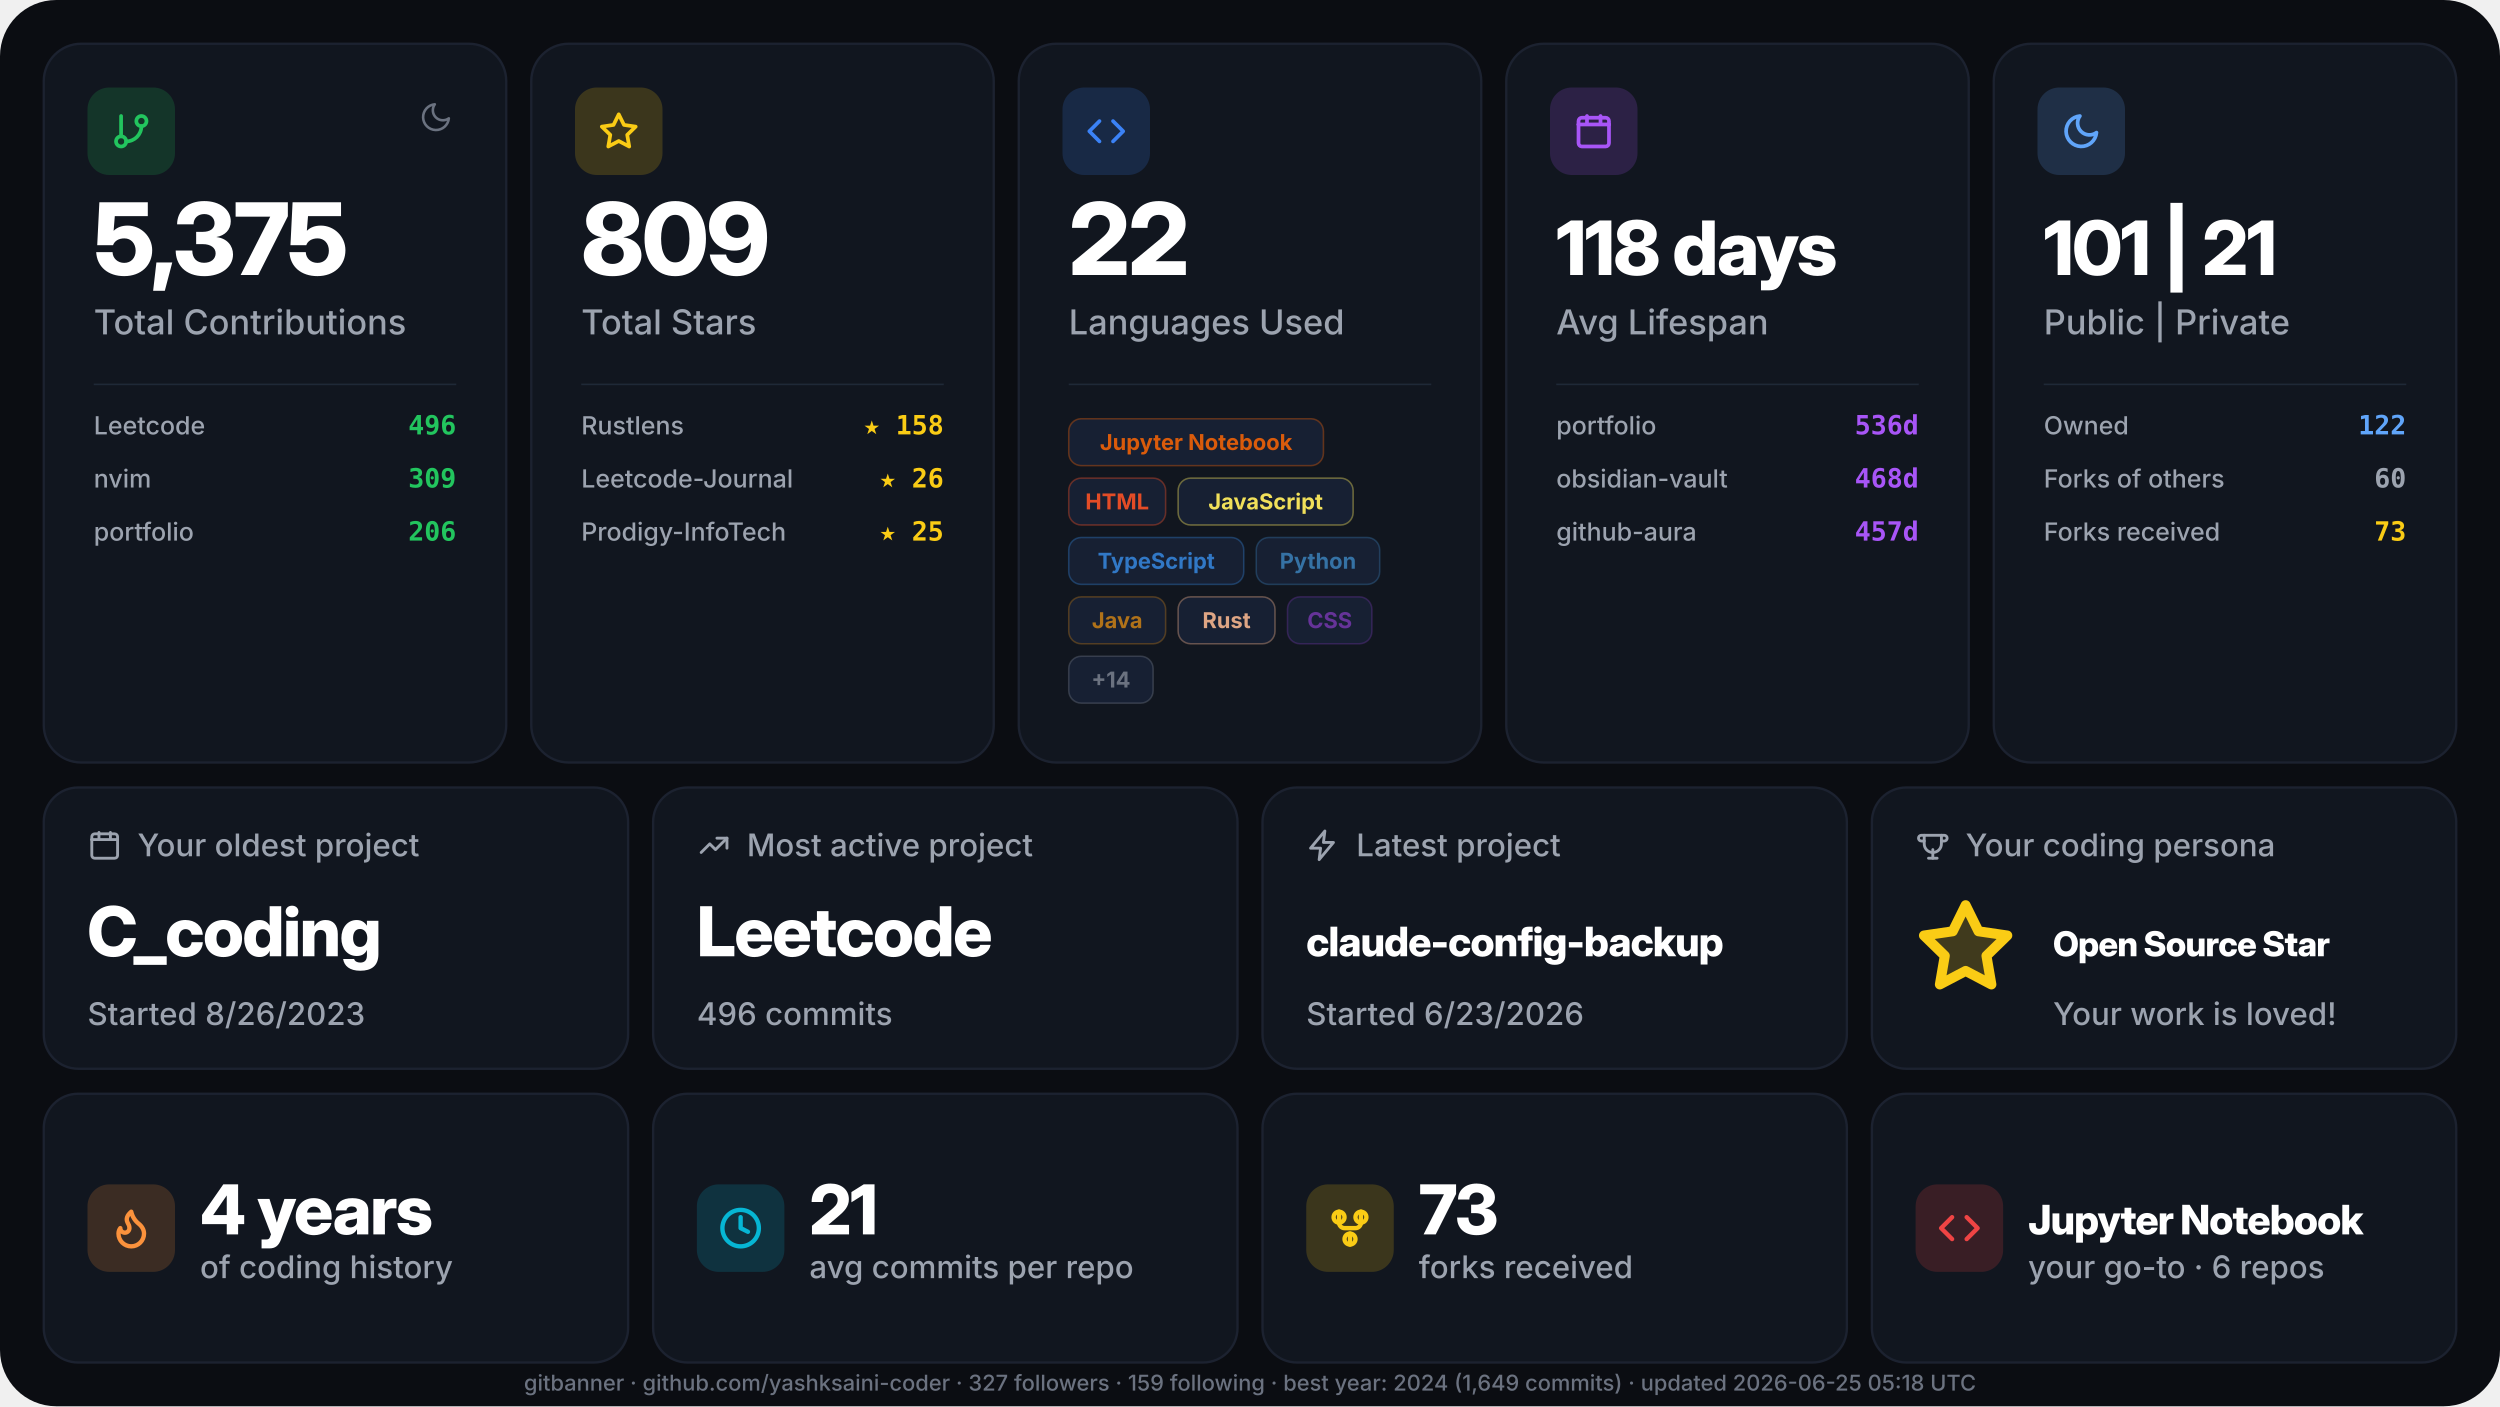
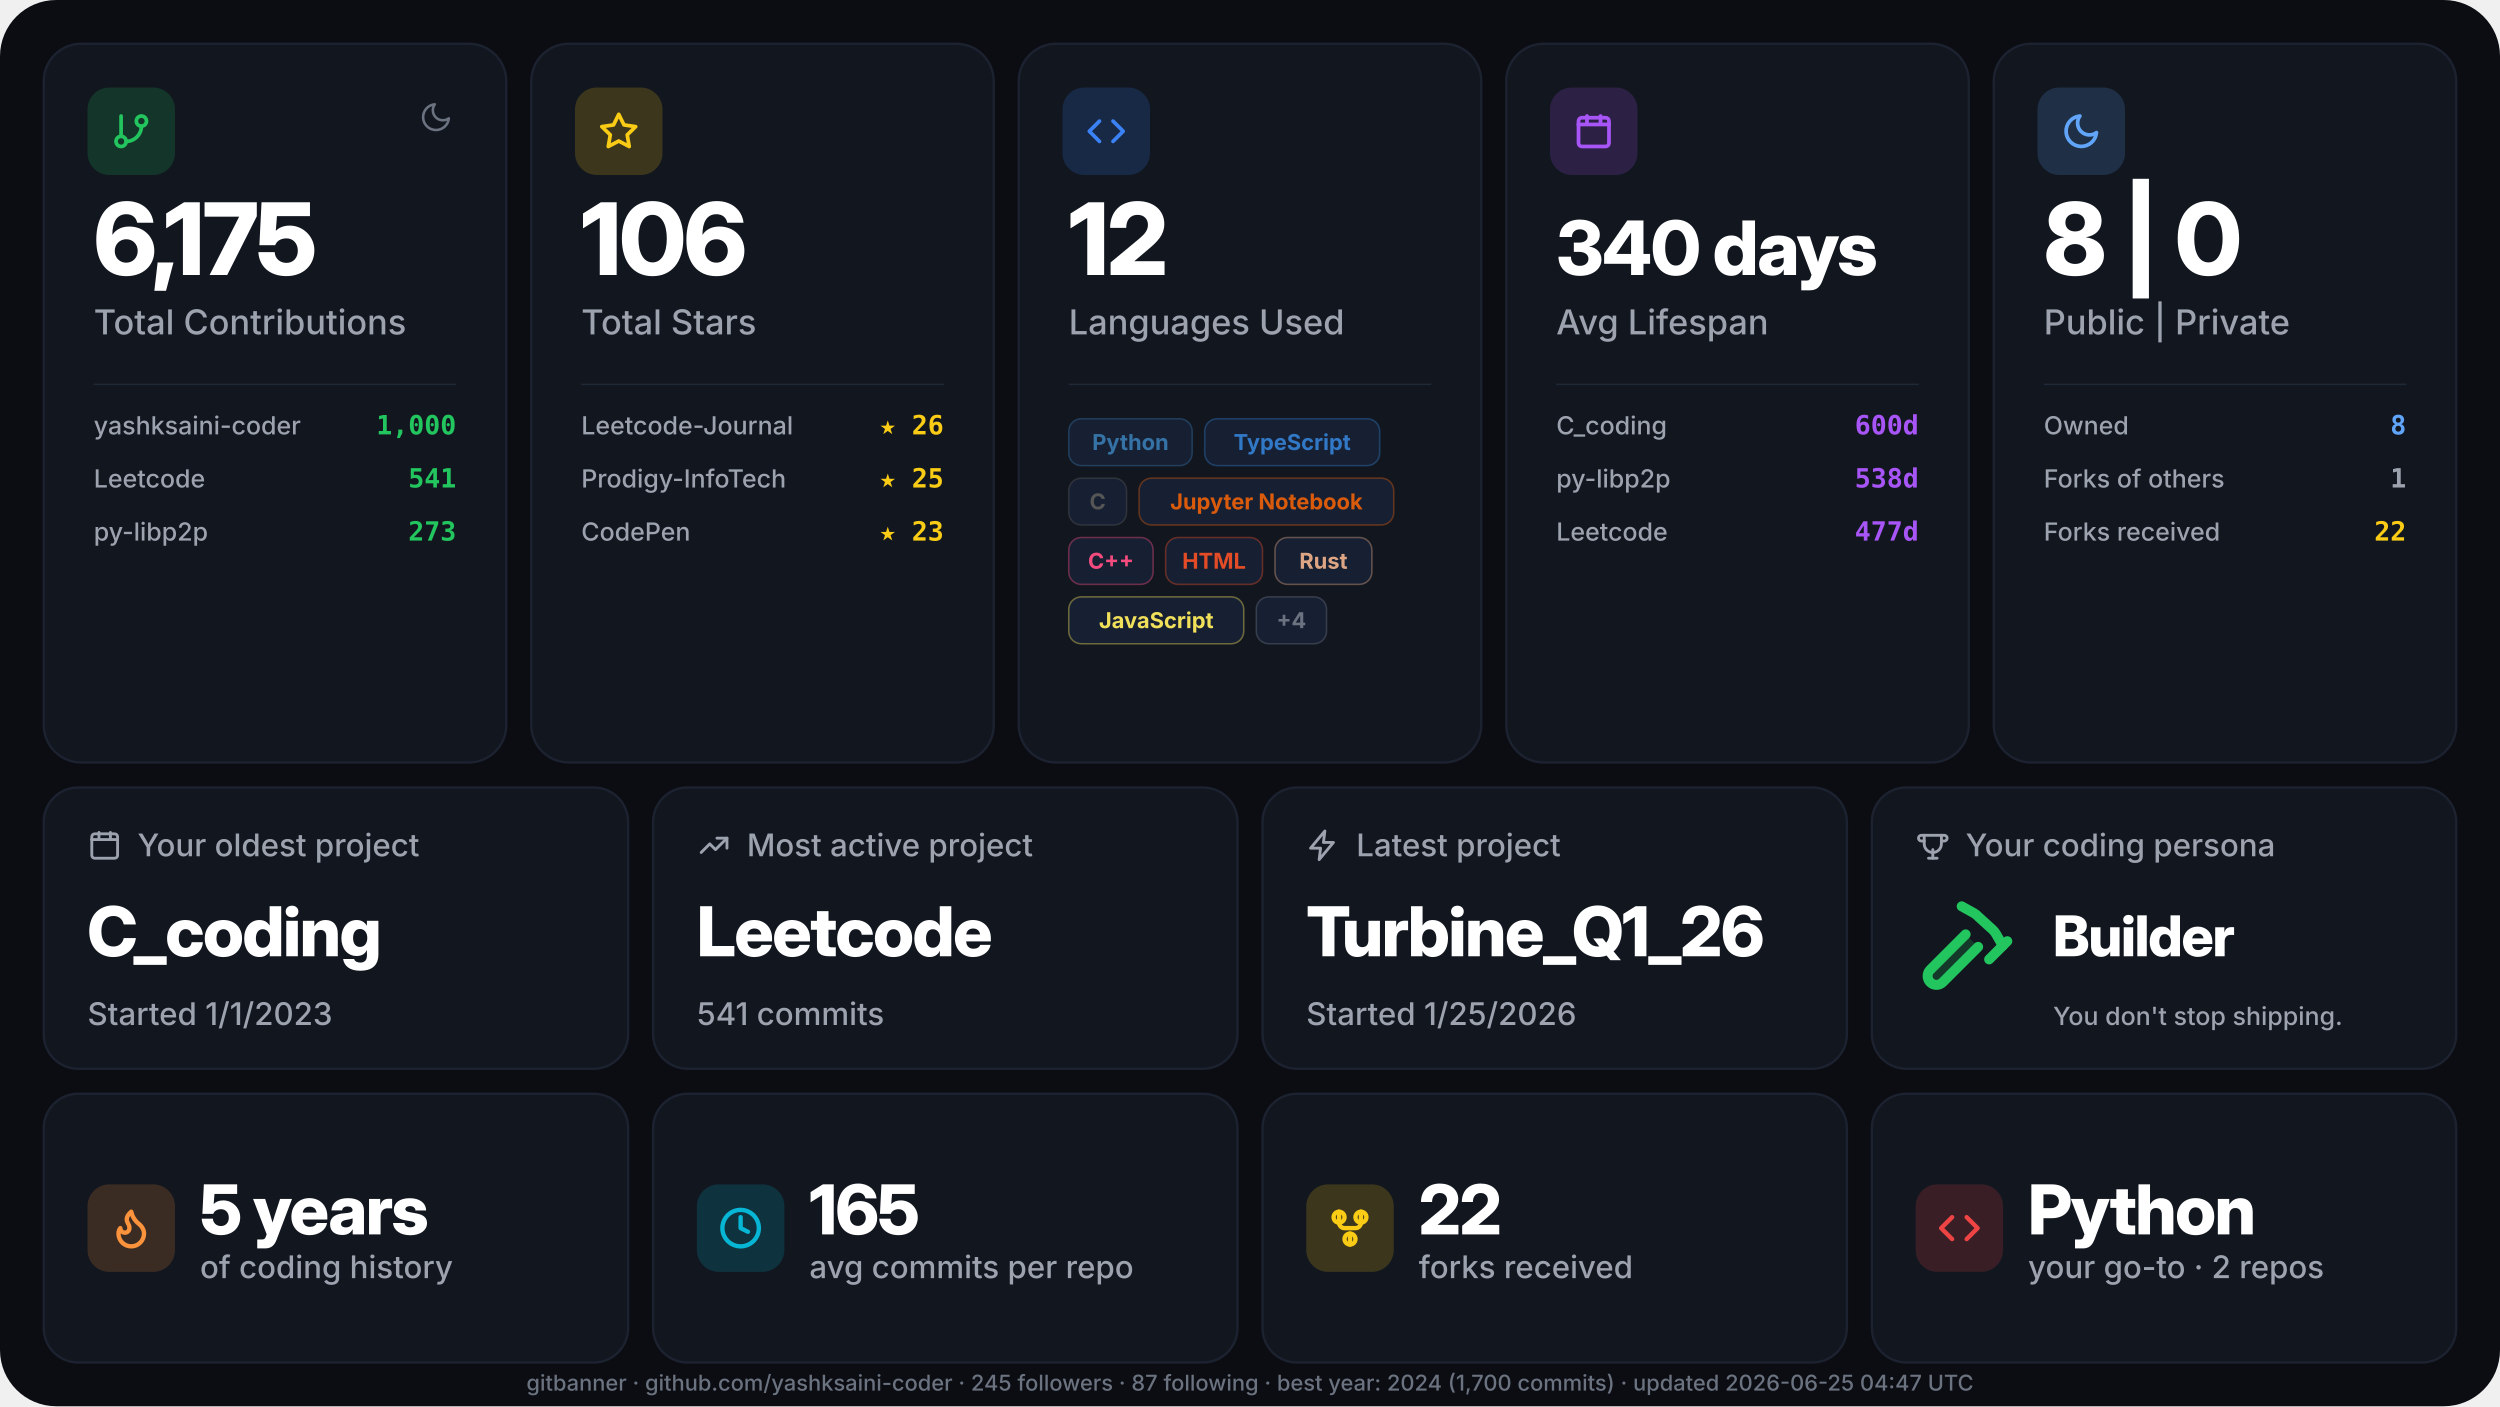
<svg xmlns="http://www.w3.org/2000/svg" width="1600" height="900" viewBox="0 0 1600 900" role="img" aria-label="GitHub stats for yashksaini-coder">
  <defs>
    <style>.gb-display { font-family: "Inter Display", "Inter", ui-sans-serif, system-ui, -apple-system, "Segoe UI", Roboto, sans-serif; font-weight: 800; letter-spacing: -0.02em; }
    .gb-text { font-family: "Inter", ui-sans-serif, system-ui, -apple-system, "Segoe UI", Roboto, sans-serif; font-weight: 500; }
    .gb-text-bold { font-family: "Inter", ui-sans-serif, system-ui, -apple-system, "Segoe UI", Roboto, sans-serif; font-weight: 700; }
    .gb-mono { font-family: "JetBrains Mono", ui-monospace, "SF Mono", Menlo, Consolas, monospace; font-weight: 600; }</style>
  </defs>
  <rect width="1600" height="900" rx="36" fill="#0b0d12" />
  <g transform="translate(28, 28)">
    <rect width="296" height="460" rx="24" fill="#11161f" stroke="#1c2230" stroke-width="1.5" />
    <g transform="translate(28, 28)">
      <rect width="56" height="56" rx="14" fill="#22c55e" fill-opacity="0.18" />
      <g transform="translate(15, 15)">
        <svg width="26" height="26" viewBox="0 0 24 24" fill="none" stroke="#22c55e" stroke-width="2.2" stroke-linecap="round" stroke-linejoin="round">
          <path d="M6 3v12" />
          <path d="M18 9a3 3 0 1 0 0-6 3 3 0 0 0 0 6z" />
          <path d="M6 21a3 3 0 1 0 0-6 3 3 0 0 0 0 6z" />
          <path d="M18 9a9 9 0 0 1-9 9" />
        </svg>
      </g>
    </g>
    <g transform="translate(240, 36)">
      <svg width="22" height="22" viewBox="0 0 24 24" fill="none" stroke="#6b7280" stroke-width="1.8" stroke-linecap="round" stroke-linejoin="round">
        <path d="M21 12.79A9 9 0 1 1 11.21 3a7 7 0 0 0 9.79 9.79z" />
      </svg>
    </g>
-     <text x="32" y="148" class="gb-display" font-size="64" fill="#ffffff">5,375</text>
+     <text x="32" y="148" class="gb-display" font-size="64" fill="#ffffff">6,175</text>
    <text x="32" y="186" class="gb-text" font-size="22" fill="#9ca3af">Total Contributions</text>
    <line x1="32" y1="218" x2="264" y2="218" stroke="#1f2937" stroke-width="1" />
-     <text x="32" y="250" class="gb-text" font-size="16" fill="#9ca3af">Leetcode</text>
-     <text x="264" y="250" text-anchor="end" class="gb-mono" font-size="17" fill="#22c55e">496</text>
-     <text x="32" y="284" class="gb-text" font-size="16" fill="#9ca3af">nvim</text>
-     <text x="264" y="284" text-anchor="end" class="gb-mono" font-size="17" fill="#22c55e">309</text>
-     <text x="32" y="318" class="gb-text" font-size="16" fill="#9ca3af">portfolio</text>
-     <text x="264" y="318" text-anchor="end" class="gb-mono" font-size="17" fill="#22c55e">206</text>
+     <text x="32" y="250" class="gb-text" font-size="16" fill="#9ca3af">yashksaini-coder</text>
+     <text x="264" y="250" text-anchor="end" class="gb-mono" font-size="17" fill="#22c55e">1,000</text>
+     <text x="32" y="284" class="gb-text" font-size="16" fill="#9ca3af">Leetcode</text>
+     <text x="264" y="284" text-anchor="end" class="gb-mono" font-size="17" fill="#22c55e">541</text>
+     <text x="32" y="318" class="gb-text" font-size="16" fill="#9ca3af">py-libp2p</text>
+     <text x="264" y="318" text-anchor="end" class="gb-mono" font-size="17" fill="#22c55e">273</text>
  </g>
  <g transform="translate(340, 28)">
    <rect width="296" height="460" rx="24" fill="#11161f" stroke="#1c2230" stroke-width="1.5" />
    <g transform="translate(28, 28)">
      <rect width="56" height="56" rx="14" fill="#facc15" fill-opacity="0.18" />
      <g transform="translate(15, 15)">
        <svg width="26" height="26" viewBox="0 0 24 24" fill="none" stroke="#facc15" stroke-width="2.2" stroke-linecap="round" stroke-linejoin="round">
          <path d="M12 2l3.09 6.26L22 9.27l-5 4.87 1.18 6.88L12 17.77l-6.18 3.25L7 14.14 2 9.27l6.91-1.01L12 2z" />
        </svg>
      </g>
    </g>
-     <text x="32" y="148" class="gb-display" font-size="64" fill="#ffffff">809</text>
+     <text x="32" y="148" class="gb-display" font-size="64" fill="#ffffff">106</text>
    <text x="32" y="186" class="gb-text" font-size="22" fill="#9ca3af">Total Stars</text>
    <line x1="32" y1="218" x2="264" y2="218" stroke="#1f2937" stroke-width="1" />
-     <text x="32" y="250" class="gb-text" font-size="16" fill="#9ca3af">Rustlens</text>
-     <text x="264" y="250" text-anchor="end" class="gb-mono" font-size="17" fill="#facc15">★ 158</text>
-     <text x="32" y="284" class="gb-text" font-size="16" fill="#9ca3af">Leetcode-Journal</text>
-     <text x="264" y="284" text-anchor="end" class="gb-mono" font-size="17" fill="#facc15">★ 26</text>
-     <text x="32" y="318" class="gb-text" font-size="16" fill="#9ca3af">Prodigy-InfoTech</text>
-     <text x="264" y="318" text-anchor="end" class="gb-mono" font-size="17" fill="#facc15">★ 25</text>
+     <text x="32" y="250" class="gb-text" font-size="16" fill="#9ca3af">Leetcode-Journal</text>
+     <text x="264" y="250" text-anchor="end" class="gb-mono" font-size="17" fill="#facc15">★ 26</text>
+     <text x="32" y="284" class="gb-text" font-size="16" fill="#9ca3af">Prodigy-InfoTech</text>
+     <text x="264" y="284" text-anchor="end" class="gb-mono" font-size="17" fill="#facc15">★ 25</text>
+     <text x="32" y="318" class="gb-text" font-size="16" fill="#9ca3af">CodePen</text>
+     <text x="264" y="318" text-anchor="end" class="gb-mono" font-size="17" fill="#facc15">★ 23</text>
  </g>
  <g transform="translate(652, 28)">
    <rect width="296" height="460" rx="24" fill="#11161f" stroke="#1c2230" stroke-width="1.5" />
    <g transform="translate(28, 28)">
      <rect width="56" height="56" rx="14" fill="#3b82f6" fill-opacity="0.18" />
      <g transform="translate(15, 15)">
        <svg width="26" height="26" viewBox="0 0 24 24" fill="none" stroke="#3b82f6" stroke-width="2.2" stroke-linecap="round" stroke-linejoin="round">
          <path d="M16 18l6-6-6-6" />
          <path d="M8 6l-6 6 6 6" />
        </svg>
      </g>
    </g>
-     <text x="32" y="148" class="gb-display" font-size="64" fill="#ffffff">22</text>
+     <text x="32" y="148" class="gb-display" font-size="64" fill="#ffffff">12</text>
    <text x="32" y="186" class="gb-text" font-size="22" fill="#9ca3af">Languages Used</text>
    <line x1="32" y1="218" x2="264" y2="218" stroke="#1f2937" stroke-width="1" />
    <g transform="translate(32, 240)">
      <g transform="translate(0, 0)">
+         <rect width="79" height="30" rx="8" fill="#172033" stroke="#3572a5" stroke-width="1" stroke-opacity="0.4" />
+         <text x="39.5" y="20" text-anchor="middle" class="gb-text-bold" font-size="14" fill="#3572a5">Python</text>
+       </g>
+       <g transform="translate(87, 0)">
+         <rect width="112" height="30" rx="8" fill="#172033" stroke="#3178c6" stroke-width="1" stroke-opacity="0.4" />
+         <text x="56" y="20" text-anchor="middle" class="gb-text-bold" font-size="14" fill="#3178c6">TypeScript</text>
+       </g>
+       <g transform="translate(0, 38)">
+         <rect width="37" height="30" rx="8" fill="#172033" stroke="#555555" stroke-width="1" stroke-opacity="0.4" />
+         <text x="18.5" y="20" text-anchor="middle" class="gb-text-bold" font-size="14" fill="#555555">C</text>
+       </g>
+       <g transform="translate(45, 38)">
        <rect width="163" height="30" rx="8" fill="#172033" stroke="#DA5B0B" stroke-width="1" stroke-opacity="0.4" />
        <text x="81.5" y="20" text-anchor="middle" class="gb-text-bold" font-size="14" fill="#DA5B0B">Jupyter Notebook</text>
      </g>
-       <g transform="translate(0, 38)">
+       <g transform="translate(0, 76)">
+         <rect width="54" height="30" rx="8" fill="#172033" stroke="#f34b7d" stroke-width="1" stroke-opacity="0.4" />
+         <text x="27" y="20" text-anchor="middle" class="gb-text-bold" font-size="14" fill="#f34b7d">C++</text>
+       </g>
+       <g transform="translate(62, 76)">
        <rect width="62" height="30" rx="8" fill="#172033" stroke="#e34c26" stroke-width="1" stroke-opacity="0.4" />
        <text x="31" y="20" text-anchor="middle" class="gb-text-bold" font-size="14" fill="#e34c26">HTML</text>
      </g>
-       <g transform="translate(70, 38)">
+       <g transform="translate(132, 76)">
+         <rect width="62" height="30" rx="8" fill="#172033" stroke="#dea584" stroke-width="1" stroke-opacity="0.4" />
+         <text x="31" y="20" text-anchor="middle" class="gb-text-bold" font-size="14" fill="#dea584">Rust</text>
+       </g>
+       <g transform="translate(0, 114)">
        <rect width="112" height="30" rx="8" fill="#172033" stroke="#f1e05a" stroke-width="1" stroke-opacity="0.4" />
        <text x="56" y="20" text-anchor="middle" class="gb-text-bold" font-size="14" fill="#f1e05a">JavaScript</text>
      </g>
-       <g transform="translate(0, 76)">
-         <rect width="112" height="30" rx="8" fill="#172033" stroke="#3178c6" stroke-width="1" stroke-opacity="0.4" />
-         <text x="56" y="20" text-anchor="middle" class="gb-text-bold" font-size="14" fill="#3178c6">TypeScript</text>
-       </g>
-       <g transform="translate(120, 76)">
-         <rect width="79" height="30" rx="8" fill="#172033" stroke="#3572A5" stroke-width="1" stroke-opacity="0.4" />
-         <text x="39.5" y="20" text-anchor="middle" class="gb-text-bold" font-size="14" fill="#3572A5">Python</text>
-       </g>
-       <g transform="translate(0, 114)">
-         <rect width="62" height="30" rx="8" fill="#172033" stroke="#b07219" stroke-width="1" stroke-opacity="0.4" />
-         <text x="31" y="20" text-anchor="middle" class="gb-text-bold" font-size="14" fill="#b07219">Java</text>
-       </g>
-       <g transform="translate(70, 114)">
-         <rect width="62" height="30" rx="8" fill="#172033" stroke="#dea584" stroke-width="1" stroke-opacity="0.4" />
-         <text x="31" y="20" text-anchor="middle" class="gb-text-bold" font-size="14" fill="#dea584">Rust</text>
-       </g>
-       <g transform="translate(140, 114)">
-         <rect width="54" height="30" rx="8" fill="#172033" stroke="#663399" stroke-width="1" stroke-opacity="0.4" />
-         <text x="27" y="20" text-anchor="middle" class="gb-text-bold" font-size="14" fill="#663399">CSS</text>
-       </g>
-       <g transform="translate(0, 152)">
-         <rect width="54" height="30" rx="8" fill="#172033" stroke="#6b7280" stroke-width="1" stroke-opacity="0.4" />
-         <text x="27" y="20" text-anchor="middle" class="gb-text-bold" font-size="14" fill="#6b7280">+14</text>
+       <g transform="translate(120, 114)">
+         <rect width="45" height="30" rx="8" fill="#172033" stroke="#6b7280" stroke-width="1" stroke-opacity="0.4" />
+         <text x="22.5" y="20" text-anchor="middle" class="gb-text-bold" font-size="14" fill="#6b7280">+4</text>
      </g>
    </g>
  </g>
  <g transform="translate(964, 28)">
    <rect width="296" height="460" rx="24" fill="#11161f" stroke="#1c2230" stroke-width="1.5" />
    <g transform="translate(28, 28)">
      <rect width="56" height="56" rx="14" fill="#a855f7" fill-opacity="0.18" />
      <g transform="translate(15, 15)">
        <svg width="26" height="26" viewBox="0 0 24 24" fill="none" stroke="#a855f7" stroke-width="2.2" stroke-linecap="round" stroke-linejoin="round">
          <path d="M3 8h18" />
          <path d="M3 8v11a2 2 0 0 0 2 2h14a2 2 0 0 0 2-2V8" />
          <path d="M3 8V6a2 2 0 0 1 2-2h14a2 2 0 0 1 2 2v2" />
          <path d="M8 3v4" />
          <path d="M16 3v4" />
        </svg>
      </g>
    </g>
-     <text x="32" y="148" class="gb-display" font-size="48" fill="#ffffff">118 days</text>
+     <text x="32" y="148" class="gb-display" font-size="48" fill="#ffffff">340 days</text>
    <text x="32" y="186" class="gb-text" font-size="22" fill="#9ca3af">Avg Lifespan</text>
    <line x1="32" y1="218" x2="264" y2="218" stroke="#1f2937" stroke-width="1" />
-     <text x="32" y="250" class="gb-text" font-size="16" fill="#9ca3af">portfolio</text>
-     <text x="264" y="250" text-anchor="end" class="gb-mono" font-size="17" fill="#a855f7">536d</text>
-     <text x="32" y="284" class="gb-text" font-size="16" fill="#9ca3af">obsidian-vault</text>
-     <text x="264" y="284" text-anchor="end" class="gb-mono" font-size="17" fill="#a855f7">468d</text>
-     <text x="32" y="318" class="gb-text" font-size="16" fill="#9ca3af">github-aura</text>
-     <text x="264" y="318" text-anchor="end" class="gb-mono" font-size="17" fill="#a855f7">457d</text>
+     <text x="32" y="250" class="gb-text" font-size="16" fill="#9ca3af">C_coding</text>
+     <text x="264" y="250" text-anchor="end" class="gb-mono" font-size="17" fill="#a855f7">600d</text>
+     <text x="32" y="284" class="gb-text" font-size="16" fill="#9ca3af">py-libp2p</text>
+     <text x="264" y="284" text-anchor="end" class="gb-mono" font-size="17" fill="#a855f7">538d</text>
+     <text x="32" y="318" class="gb-text" font-size="16" fill="#9ca3af">Leetcode</text>
+     <text x="264" y="318" text-anchor="end" class="gb-mono" font-size="17" fill="#a855f7">477d</text>
  </g>
  <g transform="translate(1276, 28)">
    <rect width="296" height="460" rx="24" fill="#11161f" stroke="#1c2230" stroke-width="1.5" />
    <g transform="translate(28, 28)">
      <rect width="56" height="56" rx="14" fill="#60a5fa" fill-opacity="0.18" />
      <g transform="translate(15, 15)">
        <svg width="26" height="26" viewBox="0 0 24 24" fill="none" stroke="#60a5fa" stroke-width="2.2" stroke-linecap="round" stroke-linejoin="round">
          <path d="M21 12.79A9 9 0 1 1 11.21 3a7 7 0 0 0 9.79 9.79z" />
        </svg>
      </g>
    </g>
-     <text x="32" y="148" class="gb-display" font-size="48" fill="#ffffff">101 | 21</text>
+     <text x="32" y="148" class="gb-display" font-size="64" fill="#ffffff">8 | 0</text>
    <text x="32" y="186" class="gb-text" font-size="22" fill="#9ca3af">Public | Private</text>
    <line x1="32" y1="218" x2="264" y2="218" stroke="#1f2937" stroke-width="1" />
    <text x="32" y="250" class="gb-text" font-size="16" fill="#9ca3af">Owned</text>
-     <text x="264" y="250" text-anchor="end" class="gb-mono" font-size="17" fill="#60a5fa">122</text>
+     <text x="264" y="250" text-anchor="end" class="gb-mono" font-size="17" fill="#60a5fa">8</text>
    <text x="32" y="284" class="gb-text" font-size="16" fill="#9ca3af">Forks of others</text>
-     <text x="264" y="284" text-anchor="end" class="gb-mono" font-size="17" fill="#9ca3af">60</text>
+     <text x="264" y="284" text-anchor="end" class="gb-mono" font-size="17" fill="#9ca3af">1</text>
    <text x="32" y="318" class="gb-text" font-size="16" fill="#9ca3af">Forks received</text>
-     <text x="264" y="318" text-anchor="end" class="gb-mono" font-size="17" fill="#facc15">73</text>
+     <text x="264" y="318" text-anchor="end" class="gb-mono" font-size="17" fill="#facc15">22</text>
  </g>
  <g transform="translate(28, 504)">
    <rect width="374" height="180" rx="22" fill="#11161f" stroke="#1c2230" stroke-width="1.5" />
    <g transform="translate(28, 26)">
      <svg width="22" height="22" viewBox="0 0 24 24" fill="none" stroke="#9ca3af" stroke-width="2" stroke-linecap="round" stroke-linejoin="round">
        <path d="M3 8h18" />
        <path d="M3 8v11a2 2 0 0 0 2 2h14a2 2 0 0 0 2-2V8" />
        <path d="M3 8V6a2 2 0 0 1 2-2h14a2 2 0 0 1 2 2v2" />
        <path d="M8 3v4" />
        <path d="M16 3v4" />
      </svg>
    </g>
    <text x="60" y="44" class="gb-text" font-size="20" fill="#9ca3af">Your oldest project</text>
    <text x="28" y="108" class="gb-display" font-size="44" fill="#ffffff">C_coding</text>
-     <text x="28" y="152" class="gb-text" font-size="20" fill="#9ca3af">Started 8/26/2023</text>
+     <text x="28" y="152" class="gb-text" font-size="20" fill="#9ca3af">Started 1/1/2023</text>
  </g>
  <g transform="translate(418, 504)">
    <rect width="374" height="180" rx="22" fill="#11161f" stroke="#1c2230" stroke-width="1.5" />
    <g transform="translate(28, 26)">
      <svg width="22" height="22" viewBox="0 0 24 24" fill="none" stroke="#9ca3af" stroke-width="2" stroke-linecap="round" stroke-linejoin="round">
        <path d="M3 17l6-6 4 4 8-8" />
        <path d="M14 7h7v7" />
      </svg>
    </g>
    <text x="60" y="44" class="gb-text" font-size="20" fill="#9ca3af">Most active project</text>
    <text x="28" y="108" class="gb-display" font-size="44" fill="#ffffff">Leetcode</text>
-     <text x="28" y="152" class="gb-text" font-size="20" fill="#9ca3af">496 commits</text>
+     <text x="28" y="152" class="gb-text" font-size="20" fill="#9ca3af">541 commits</text>
  </g>
  <g transform="translate(808, 504)">
    <rect width="374" height="180" rx="22" fill="#11161f" stroke="#1c2230" stroke-width="1.5" />
    <g transform="translate(28, 26)">
      <svg width="22" height="22" viewBox="0 0 24 24" fill="none" stroke="#9ca3af" stroke-width="2" stroke-linecap="round" stroke-linejoin="round">
        <path d="M13 2L3 14h7l-1 8 10-12h-7l1-8z" />
      </svg>
    </g>
    <text x="60" y="44" class="gb-text" font-size="20" fill="#9ca3af">Latest project</text>
-     <text x="28" y="108" class="gb-display" font-size="26" fill="#ffffff">claude-config-backup</text>
-     <text x="28" y="152" class="gb-text" font-size="20" fill="#9ca3af">Started 6/23/2026</text>
+     <text x="28" y="108" class="gb-display" font-size="44" fill="#ffffff">Turbine_Q1_26</text>
+     <text x="28" y="152" class="gb-text" font-size="20" fill="#9ca3af">Started 1/25/2026</text>
  </g>
  <g transform="translate(1198, 504)">
    <rect width="374" height="180" rx="22" fill="#11161f" stroke="#1c2230" stroke-width="1.5" />
    <g transform="translate(28, 26)">
      <svg width="22" height="22" viewBox="0 0 24 24" fill="none" stroke="#9ca3af" stroke-width="2" stroke-linecap="round" stroke-linejoin="round">
        <path d="M6 9H4a2 2 0 1 1 0-4h2" />
        <path d="M18 9h2a2 2 0 1 0 0-4h-2" />
        <path d="M6 5h12v6a6 6 0 1 1-12 0V5z" />
        <path d="M9 21h6" />
        <path d="M12 15v6" />
      </svg>
    </g>
    <text x="60" y="44" class="gb-text" font-size="20" fill="#9ca3af">Your coding persona</text>
    <g transform="translate(28, 70)">
-       <svg width="64" height="64" viewBox="0 0 24 24" fill="#facc1533" stroke="#facc15" stroke-width="2.4" stroke-linecap="round" stroke-linejoin="round">
-         <path d="M12 2l3.09 6.26L22 9.27l-5 4.87 1.18 6.88L12 17.77l-6.18 3.25L7 14.14 2 9.27l6.91-1.01L12 2z" />
-       </svg>
-     </g>
-     <text x="116" y="108" class="gb-display" font-size="22" fill="#ffffff">Open Source Star</text>
-     <text x="116" y="152" class="gb-text" font-size="20" fill="#9ca3af">Your work is loved!</text>
+       <svg width="64" height="64" viewBox="0 0 24 24" fill="#22c55e33" stroke="#22c55e" stroke-width="2.4" stroke-linecap="round" stroke-linejoin="round">
+         <path d="M15 12l-8.5 8.5a2.121 2.121 0 0 1-3-3L12 9" />
+         <path d="M17.64 15L22 10.64" />
+         <path d="M20.91 11.7L19.27 8.86a4 4 0 0 0-.86-1.05l-3.36-3.05a4 4 0 0 0-1.05-.86L11.06 2.27" />
+       </svg>
+     </g>
+     <text x="116" y="108" class="gb-display" font-size="36" fill="#ffffff">Builder</text>
+     <text x="116" y="152" class="gb-text" font-size="16" fill="#9ca3af">You don't stop shipping.</text>
  </g>
  <g transform="translate(28, 700)">
    <rect width="374" height="172" rx="22" fill="#11161f" stroke="#1c2230" stroke-width="1.5" />
    <g transform="translate(28, 58)">
      <rect width="56" height="56" rx="14" fill="#fb923c" fill-opacity="0.18" />
      <g transform="translate(14, 14)">
        <svg width="28" height="28" viewBox="0 0 24 24" fill="none" stroke="#fb923c" stroke-width="2.4" stroke-linecap="round" stroke-linejoin="round">
          <path d="M8.5 14.5A2.5 2.5 0 0 0 11 12c0-1.38-.5-2-1-3-1.072-2.143-.224-4.054 2-6 .5 2.5 2 4.9 4 6.5 2 1.6 3 3.5 3 5.5a7 7 0 1 1-14 0c0-1.153.433-2.294 1-3a2.5 2.5 0 0 0 2.5 2.5z" />
        </svg>
      </g>
    </g>
-     <text x="100" y="90" class="gb-display" font-size="44" fill="#ffffff">4 years</text>
+     <text x="100" y="90" class="gb-display" font-size="44" fill="#ffffff">5 years</text>
    <text x="100" y="118" class="gb-text" font-size="20" fill="#9ca3af">of coding history</text>
  </g>
  <g transform="translate(418, 700)">
    <rect width="374" height="172" rx="22" fill="#11161f" stroke="#1c2230" stroke-width="1.5" />
    <g transform="translate(28, 58)">
      <rect width="56" height="56" rx="14" fill="#06b6d4" fill-opacity="0.18" />
      <g transform="translate(14, 14)">
        <svg width="28" height="28" viewBox="0 0 24 24" fill="none" stroke="#06b6d4" stroke-width="2.4" stroke-linecap="round" stroke-linejoin="round">
          <path d="M12 22a10 10 0 1 0 0-20 10 10 0 0 0 0 20z" />
          <path d="M12 6v6l4 2" />
        </svg>
      </g>
    </g>
-     <text x="100" y="90" class="gb-display" font-size="44" fill="#ffffff">21</text>
+     <text x="100" y="90" class="gb-display" font-size="44" fill="#ffffff">165</text>
    <text x="100" y="118" class="gb-text" font-size="20" fill="#9ca3af">avg commits per repo</text>
  </g>
  <g transform="translate(808, 700)">
    <rect width="374" height="172" rx="22" fill="#11161f" stroke="#1c2230" stroke-width="1.5" />
    <g transform="translate(28, 58)">
      <rect width="56" height="56" rx="14" fill="#facc15" fill-opacity="0.18" />
      <g transform="translate(14, 14)">
        <svg width="28" height="28" viewBox="0 0 24 24" fill="none" stroke="#facc15" stroke-width="2.4" stroke-linecap="round" stroke-linejoin="round">
          <path d="M6 3v6" />
          <path d="M18 3v6" />
          <path d="M12 21v-6" />
          <path d="M6 9a3 3 0 0 0 3 3h6a3 3 0 0 0 3-3" />
          <path d="M6 9a3 3 0 1 1 0-6 3 3 0 0 1 0 6z" />
          <path d="M18 9a3 3 0 1 1 0-6 3 3 0 0 1 0 6z" />
          <path d="M12 21a3 3 0 1 1 0-6 3 3 0 0 1 0 6z" />
        </svg>
      </g>
    </g>
-     <text x="100" y="90" class="gb-display" font-size="44" fill="#ffffff">73</text>
+     <text x="100" y="90" class="gb-display" font-size="44" fill="#ffffff">22</text>
    <text x="100" y="118" class="gb-text" font-size="20" fill="#9ca3af">forks received</text>
  </g>
  <g transform="translate(1198, 700)">
    <rect width="374" height="172" rx="22" fill="#11161f" stroke="#1c2230" stroke-width="1.5" />
    <g transform="translate(28, 58)">
      <rect width="56" height="56" rx="14" fill="#ef4444" fill-opacity="0.18" />
      <g transform="translate(14, 14)">
        <svg width="28" height="28" viewBox="0 0 24 24" fill="none" stroke="#ef4444" stroke-width="2.4" stroke-linecap="round" stroke-linejoin="round">
          <path d="M16 18l6-6-6-6" />
          <path d="M8 6l-6 6 6 6" />
        </svg>
      </g>
    </g>
-     <text x="100" y="90" class="gb-display" font-size="26" fill="#ffffff">Jupyter Notebook</text>
-     <text x="100" y="118" class="gb-text" font-size="20" fill="#9ca3af">your go-to · 6 repos</text>
-   </g>
-   <text x="800" y="890" text-anchor="middle" class="gb-text" font-size="14" fill="#6b7280">gitbanner · github.com/yashksaini-coder · 327 followers · 159 following · best year: 2024 (1,649 commits) · updated 2026-06-25 05:18 UTC</text>
+     <text x="100" y="90" class="gb-display" font-size="44" fill="#ffffff">Python</text>
+     <text x="100" y="118" class="gb-text" font-size="20" fill="#9ca3af">your go-to · 2 repos</text>
+   </g>
+   <text x="800" y="890" text-anchor="middle" class="gb-text" font-size="14" fill="#6b7280">gitbanner · github.com/yashksaini-coder · 245 followers · 87 following · best year: 2024 (1,700 commits) · updated 2026-06-25 04:47 UTC</text>
</svg>
